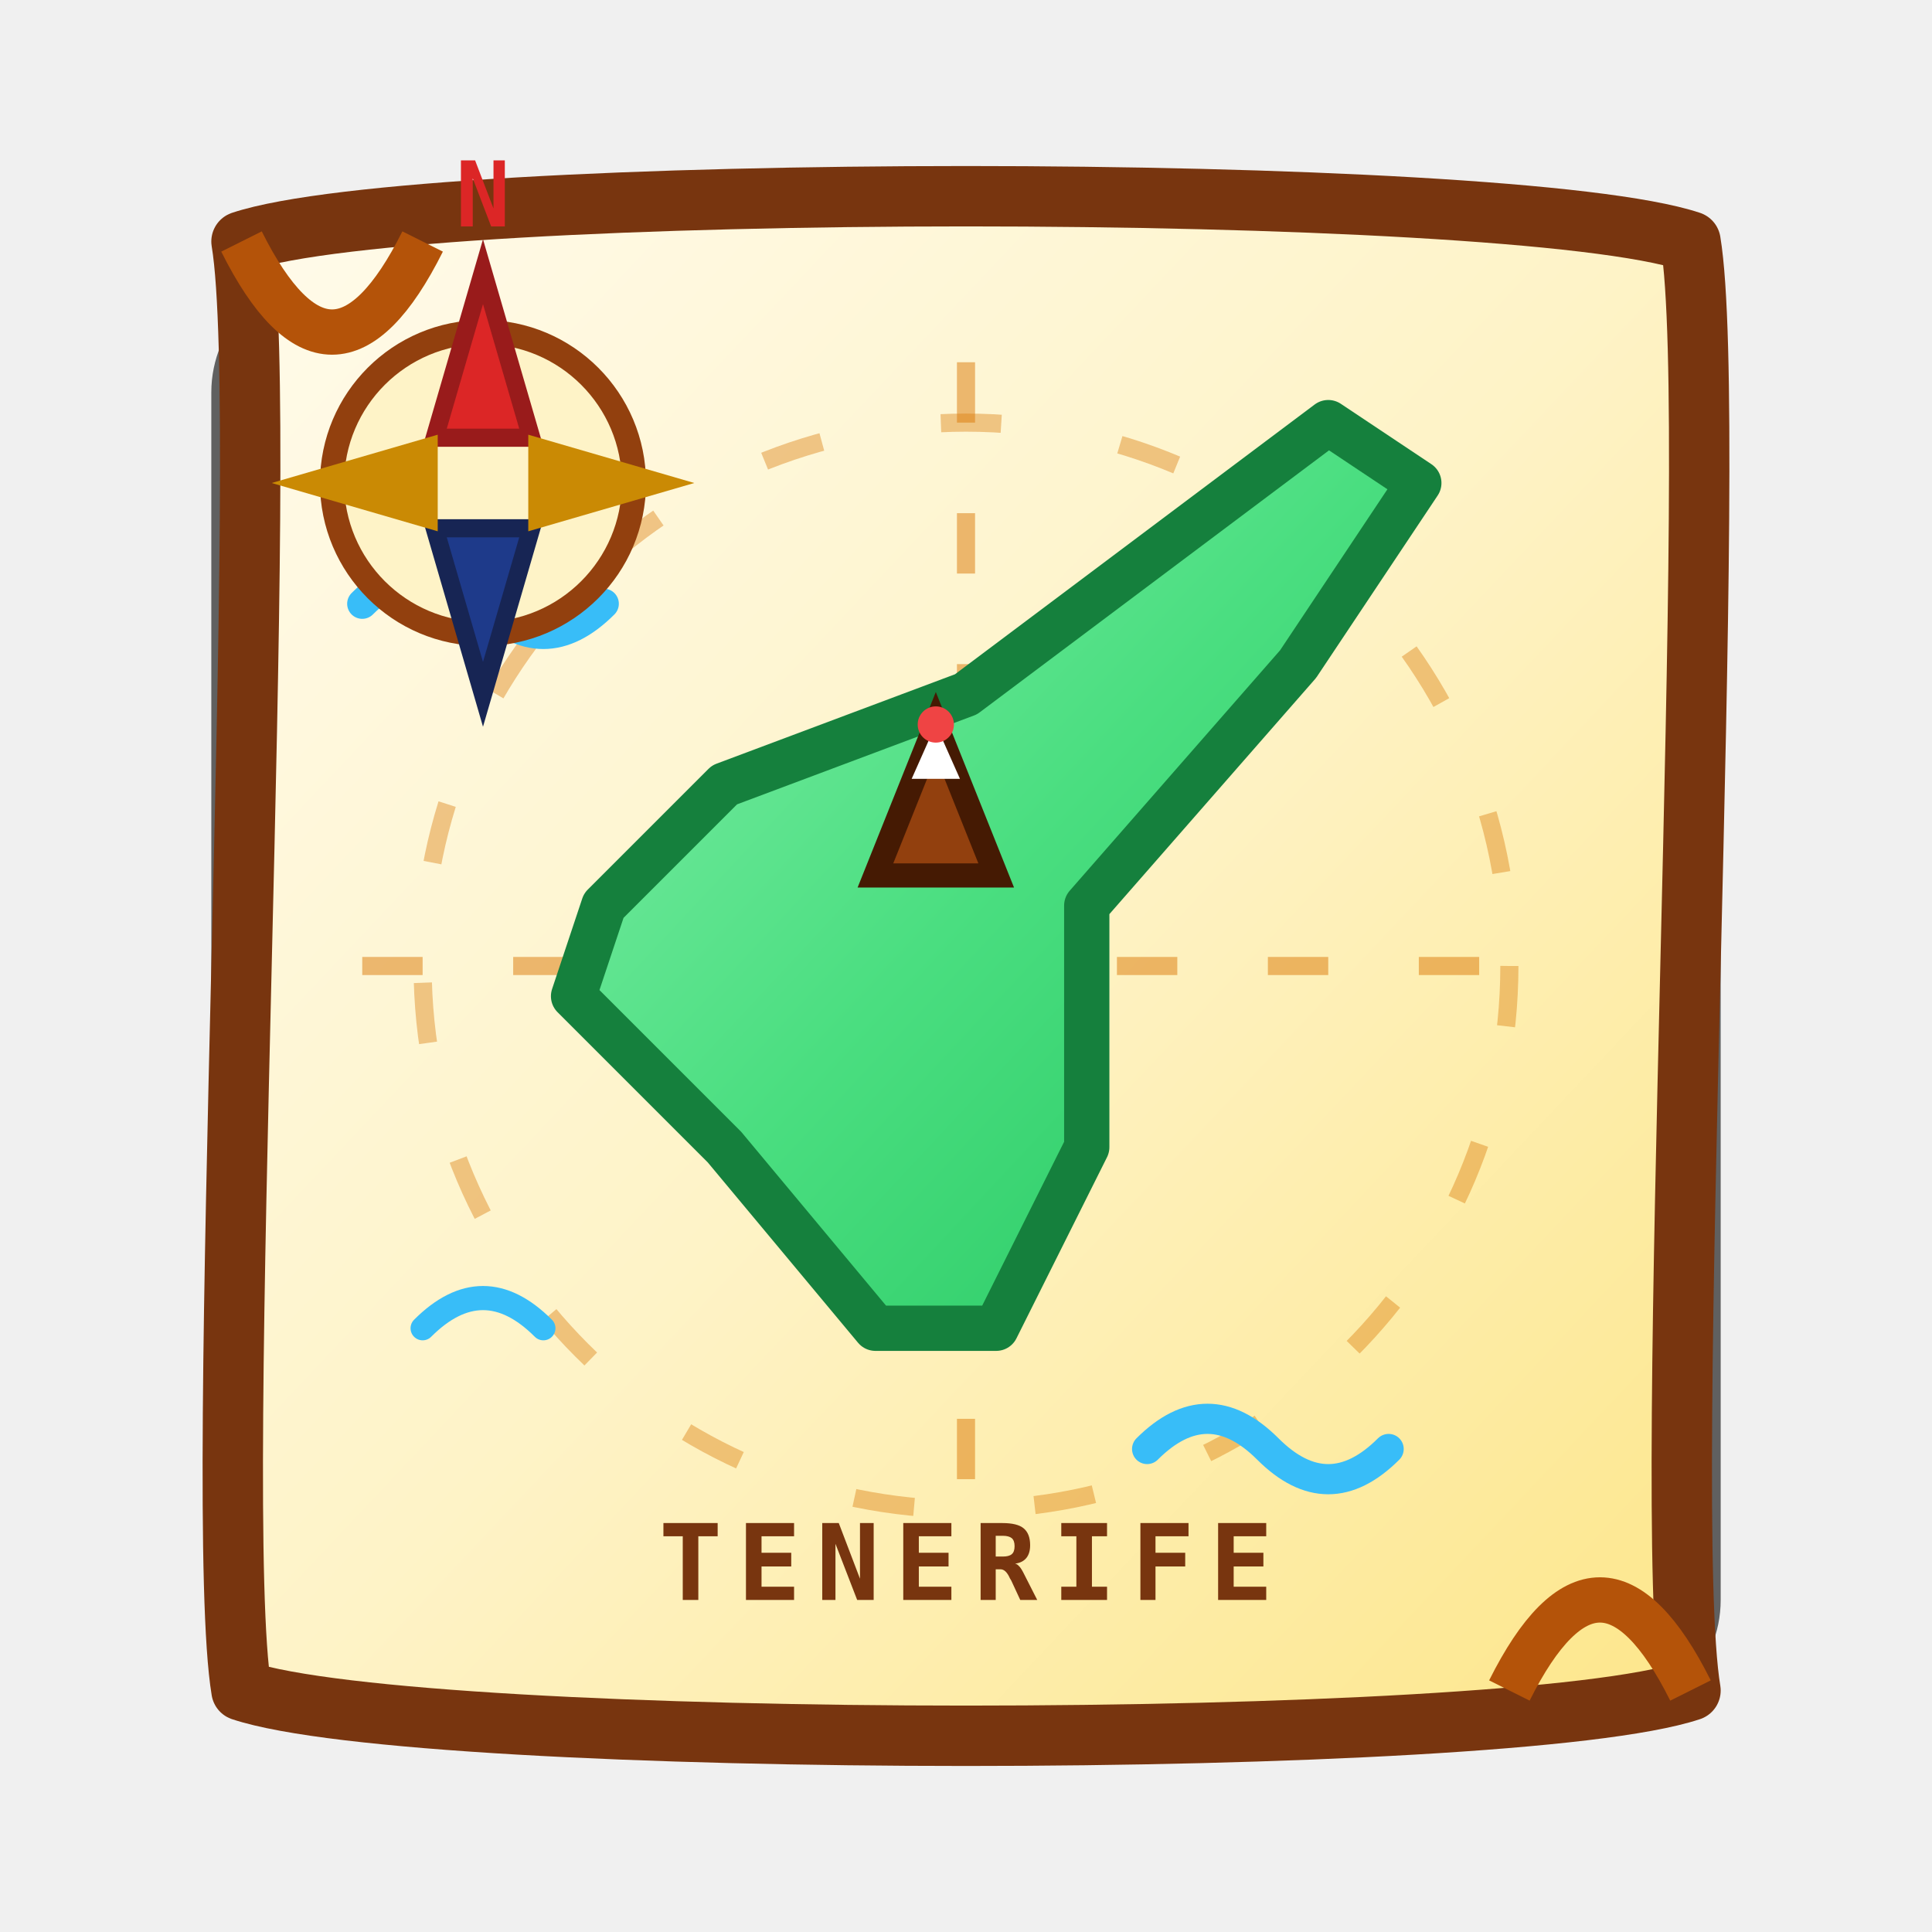
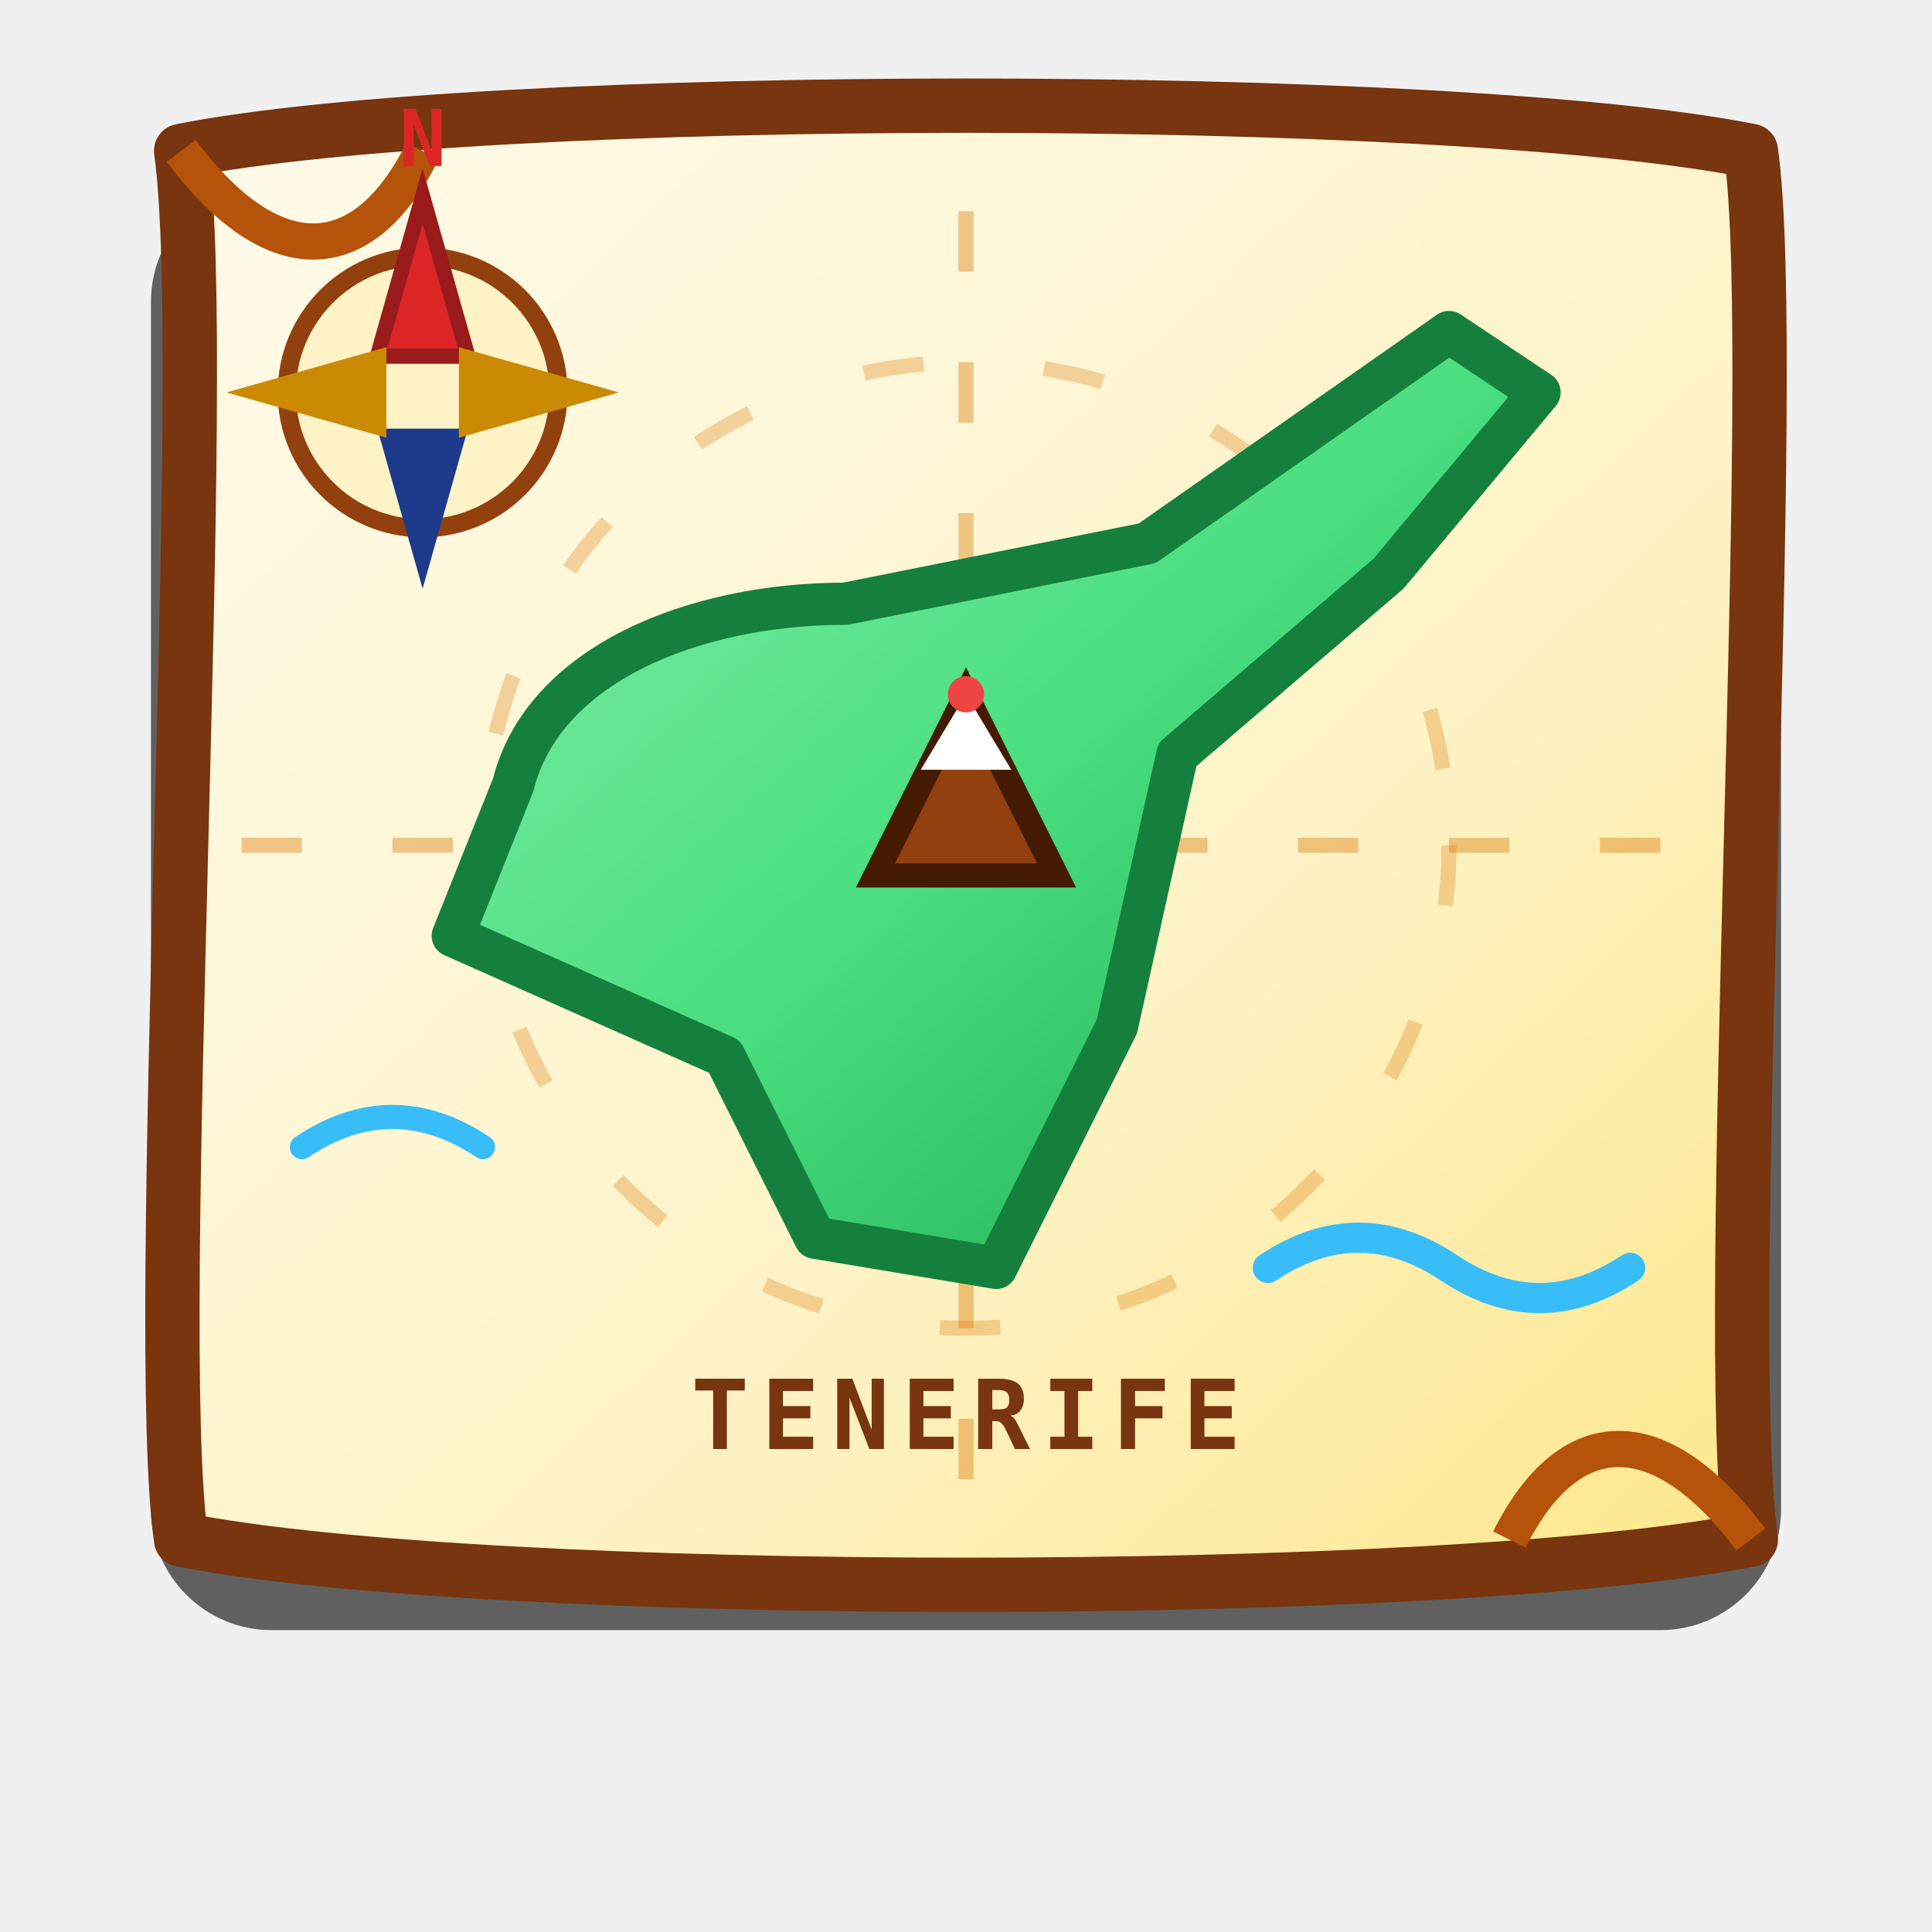
<svg xmlns="http://www.w3.org/2000/svg" viewBox="0 0 64 64" width="64" height="64">
  <defs>
    <linearGradient id="mapParchment" x1="0%" y1="0%" x2="100%" y2="100%">
      <stop offset="0%" stop-color="#fffbeb" />
-       <stop offset="50%" stop-color="#fef3c7" />
+       <stop offset="60%" stop-color="#fef3c7" />
      <stop offset="100%" stop-color="#fde68a" />
    </linearGradient>
    <linearGradient id="islandLand" x1="0%" y1="0%" x2="100%" y2="100%">
      <stop offset="0%" stop-color="#86efac" />
      <stop offset="50%" stop-color="#4ade80" />
-       <stop offset="100%" stop-color="#22c55e" />
+       <stop offset="100%" stop-color="#16a34a" />
    </linearGradient>
  </defs>
-   <rect x="7" y="9" width="50" height="48" rx="4" fill="#000000" opacity="0.6" />
-   <path d="M8 8 C14 6 50 6 56 8 C57 14 55 50 56 56 C50 58 14 58 8 56 C7 50 9 14 8 8 Z" fill="url(#mapParchment)" stroke="#78350f" stroke-width="2" stroke-linejoin="round" />
-   <path d="M8 8 C10 12 12 12 14 8" fill="none" stroke="#b45309" stroke-width="1.5" />
-   <path d="M50 56 C52 52 54 52 56 56" fill="none" stroke="#b45309" stroke-width="1.5" />
-   <line x1="12" y1="32" x2="52" y2="32" stroke="#d97706" stroke-width="0.6" stroke-dasharray="2 3" opacity="0.5" />
-   <line x1="32" y1="12" x2="32" y2="52" stroke="#d97706" stroke-width="0.6" stroke-dasharray="2 3" opacity="0.5" />
-   <circle cx="32" cy="32" r="18" fill="none" stroke="#d97706" stroke-width="0.6" stroke-dasharray="2 4" opacity="0.4" />
-   <path d="M12 20 Q14 18 16 20 Q18 22 20 20" fill="none" stroke="#38bdf8" stroke-width="1" stroke-linecap="round" />
-   <path d="M38 48 Q40 46 42 48 Q44 50 46 48" fill="none" stroke="#38bdf8" stroke-width="1" stroke-linecap="round" />
-   <path d="M14 44 Q16 42 18 44" fill="none" stroke="#38bdf8" stroke-width="0.8" stroke-linecap="round" />
-   <path d="M20 30             L24 26             L32 23             L44 14             L47 16             L43 22             L36 30             L36 38             L33 44             L29 44             L24 38             L19 33             Z" fill="url(#islandLand)" stroke="#15803d" stroke-width="1.5" stroke-linejoin="round" />
-   <polygon points="29,29 33,29 31,24" fill="#92400e" stroke="#451a03" stroke-width="0.8" />
-   <polygon points="30.2,25.8 31.8,25.8 31,24" fill="#ffffff" />
-   <circle cx="31" cy="24" r="0.6" fill="#ef4444" />
-   <g transform="translate(16, 16)">
-     <circle cx="0" cy="0" r="5" fill="#fef3c7" stroke="#92400e" stroke-width="0.8" />
-     <polygon points="0,-7 1.6,-1.5 -1.6,-1.5" fill="#dc2626" stroke="#991b1b" stroke-width="0.6" />
-     <polygon points="0,7 1.6,1.5 -1.6,1.5" fill="#1e3a8a" stroke="#172554" stroke-width="0.6" />
-     <polygon points="7,0 1.5,1.6 1.5,-1.6" fill="#ca8a04" />
-     <polygon points="-7,0 -1.5,1.6 -1.5,-1.6" fill="#ca8a04" />
-     <text x="0" y="-8.5" font-family="'Press Start 2P', monospace, sans-serif" font-size="3" font-weight="bold" fill="#dc2626" text-anchor="middle">N</text>
+   <rect x="5" y="6" width="54" height="48" rx="4" fill="#000000" opacity="0.6" />
+   <path d="M6 5 C16 3 48 3 58 5 C59 12 57 44 58 51 C48 53 16 53 6 51 C5 44 7 12 6 5 Z" fill="url(#mapParchment)" stroke="#78350f" stroke-width="1.8" stroke-linejoin="round" />
+   <path d="M6 5 C9 9 12 9 14 5" fill="none" stroke="#b45309" stroke-width="1.2" />
+   <path d="M50 51 C52 47 55 47 58 51" fill="none" stroke="#b45309" stroke-width="1.2" />
+   <line x1="8" y1="28" x2="56" y2="28" stroke="#d97706" stroke-width="0.5" stroke-dasharray="2 3" opacity="0.4" />
+   <line x1="32" y1="7" x2="32" y2="49" stroke="#d97706" stroke-width="0.5" stroke-dasharray="2 3" opacity="0.4" />
+   <circle cx="32" cy="28" r="16" fill="none" stroke="#d97706" stroke-width="0.5" stroke-dasharray="2 4" opacity="0.3" />
+   <g transform="translate(14, 13)">
+     <circle cx="0" cy="0" r="4.5" fill="#fef3c7" stroke="#92400e" stroke-width="0.6" />
+     <polygon points="0,-6.5 1.5,-1.2 -1.5,-1.2" fill="#dc2626" stroke="#991b1b" stroke-width="0.5" />
+     <polygon points="0,6.5 1.5,1.2 -1.5,1.2" fill="#1e3a8a" />
+     <polygon points="6.5,0 1.2,1.5 1.2,-1.5" fill="#ca8a04" />
+     <polygon points="-6.5,0 -1.2,1.5 -1.2,-1.5" fill="#ca8a04" />
+     <text x="0" y="-7.5" font-family="'Press Start 2P', monospace" font-size="2.6" font-weight="bold" fill="#dc2626" text-anchor="middle">N</text>
  </g>
-   <text x="32" y="53" font-family="'Press Start 2P', monospace, sans-serif" font-size="3.5" font-weight="bold" fill="#78350f" text-anchor="middle" letter-spacing="0.5">TENERIFE</text>
+   <path d="M42 42 Q45 40 48 42 Q51 44 54 42" fill="none" stroke="#38bdf8" stroke-width="1" stroke-linecap="round" />
+   <path d="M10 38 Q13 36 16 38" fill="none" stroke="#38bdf8" stroke-width="0.8" stroke-linecap="round" />
+   <path d="M17 26             C18 22 23 20 28 20             L38 18             L48 11             L51 13             L46 19             L39 25             L37 34             L33 42             L27 41             L24 35             L15 31             Z" fill="url(#islandLand)" stroke="#15803d" stroke-width="1.4" stroke-linejoin="round" />
+   <polygon points="29,29 35,29 32,23" fill="#92400e" stroke="#451a03" stroke-width="0.8" />
+   <polygon points="30.5,25.5 33.5,25.5 32,23" fill="#ffffff" />
+   <circle cx="32" cy="23" r="0.6" fill="#ef4444" />
+   <text x="32" y="48" font-family="'Press Start 2P', monospace" font-size="3.2" font-weight="bold" fill="#78350f" text-anchor="middle" letter-spacing="0.4">TENERIFE</text>
</svg>
